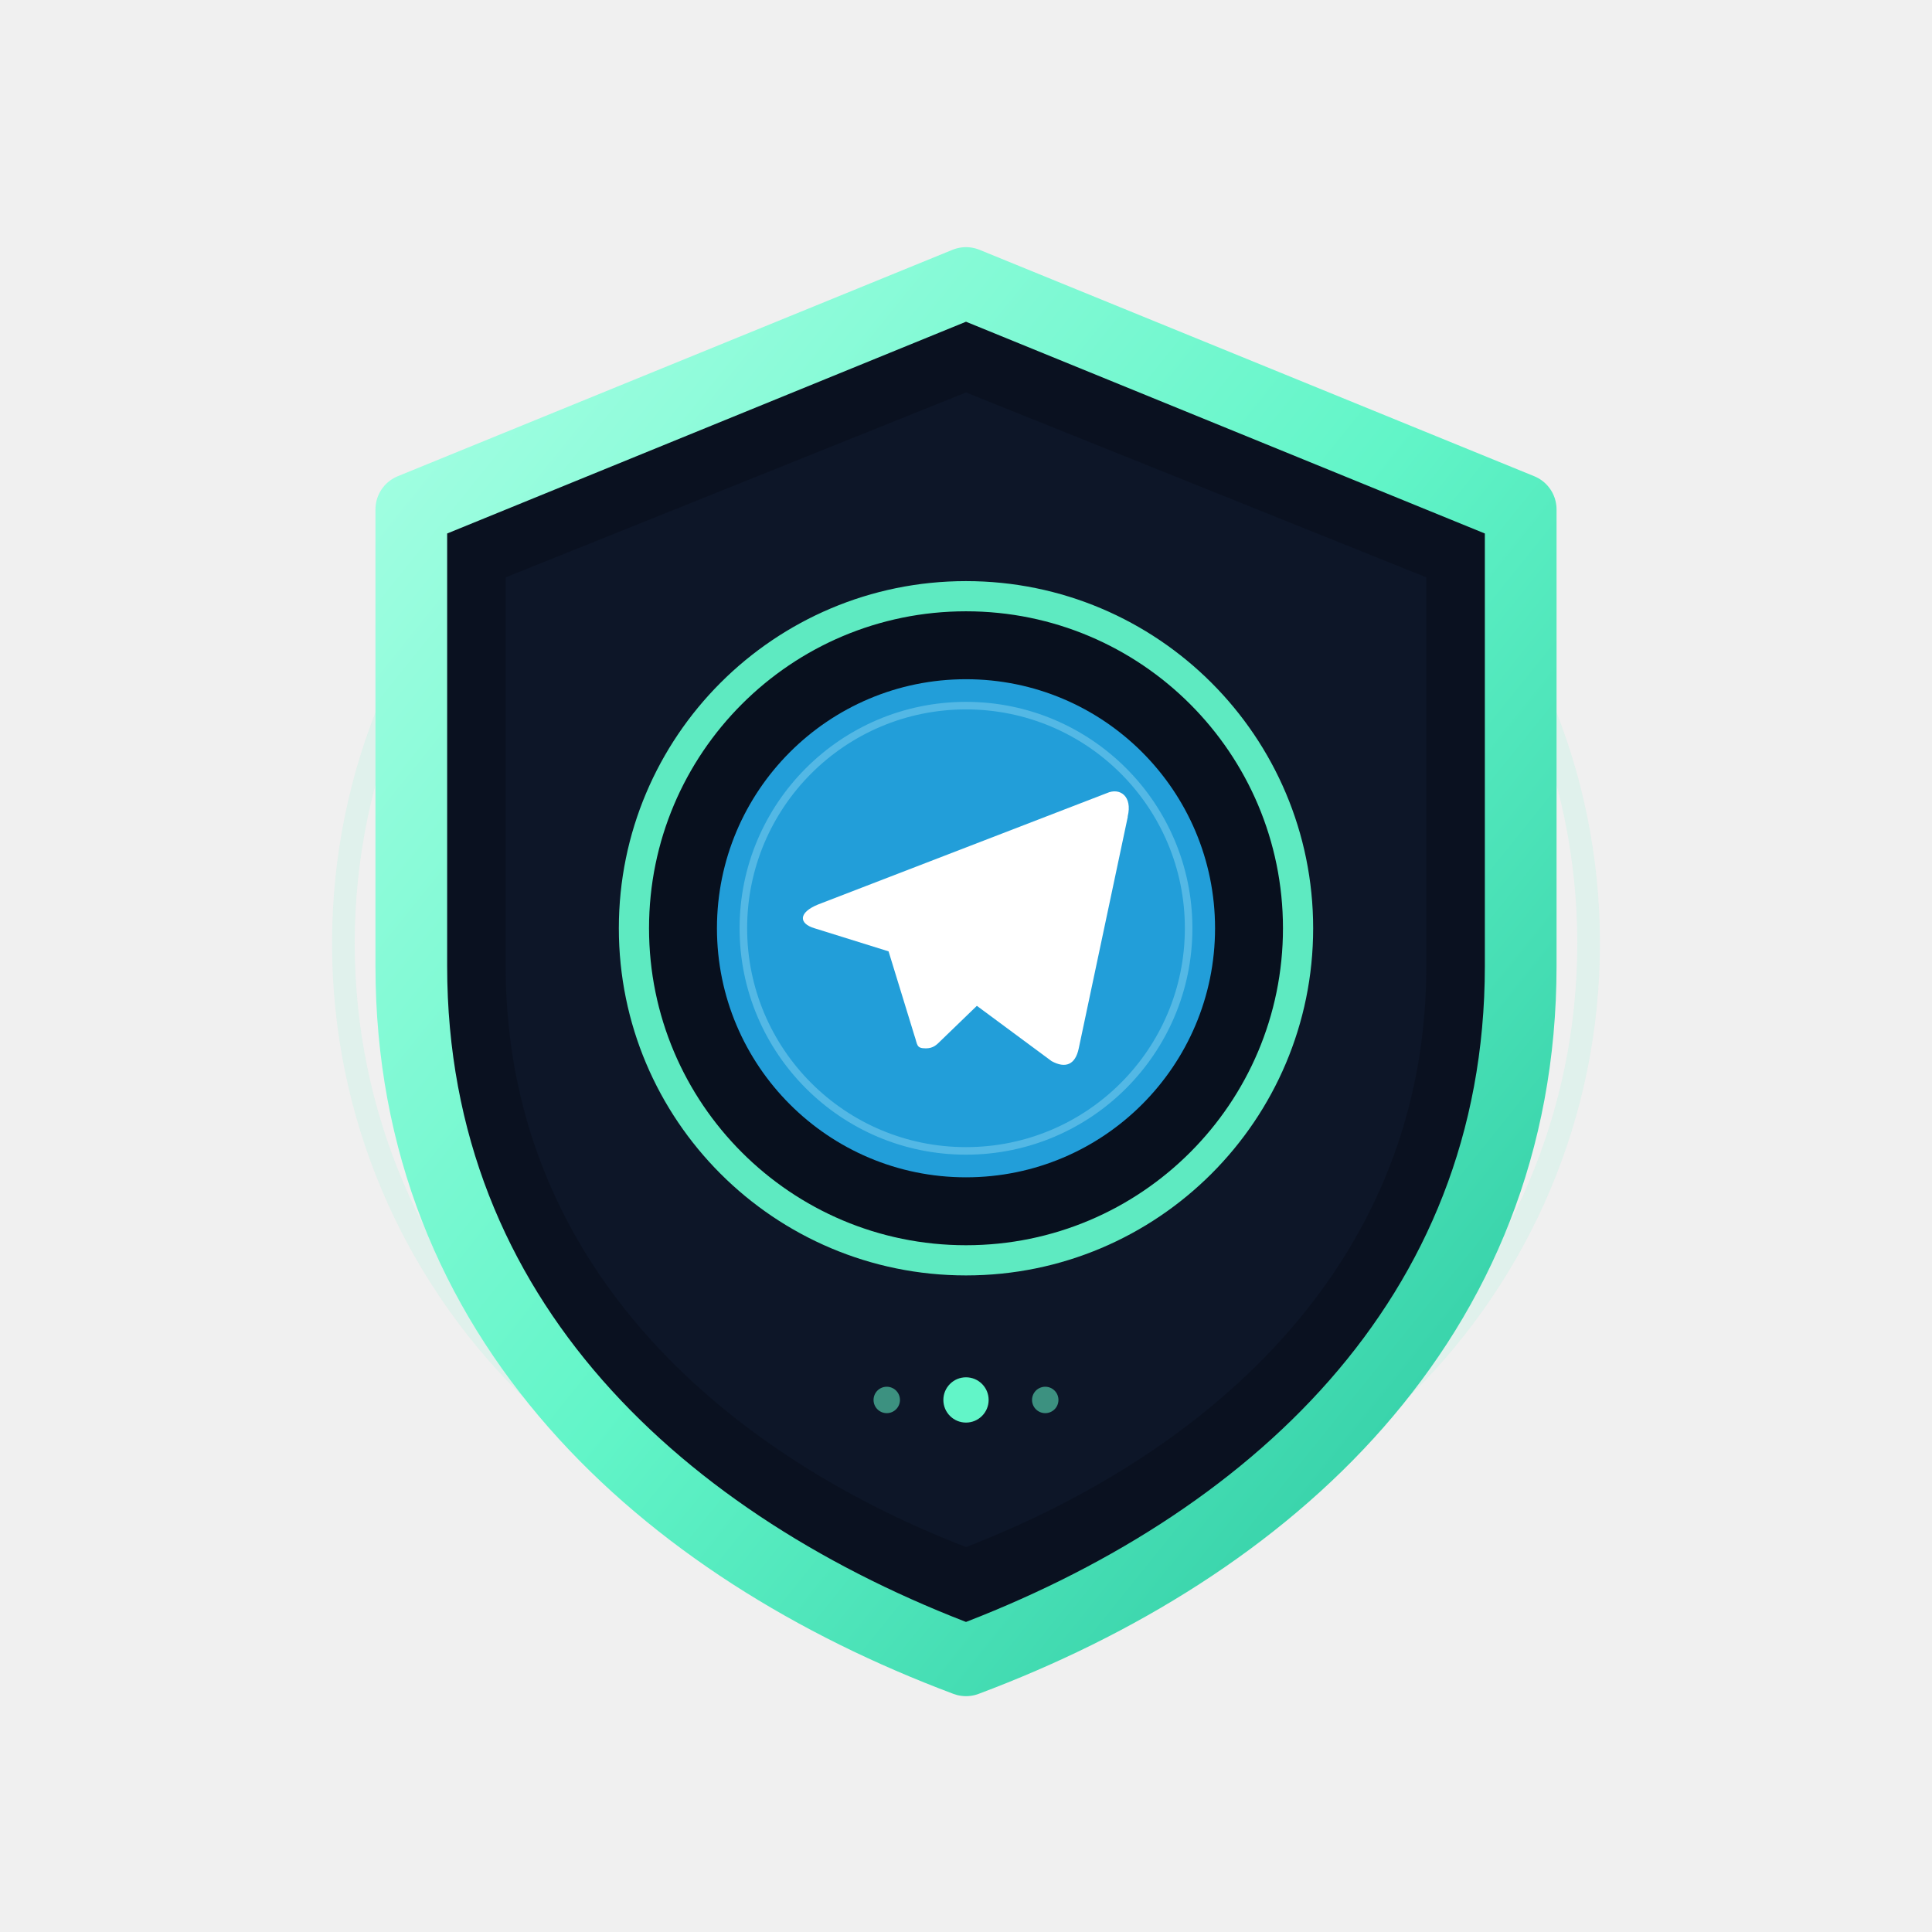
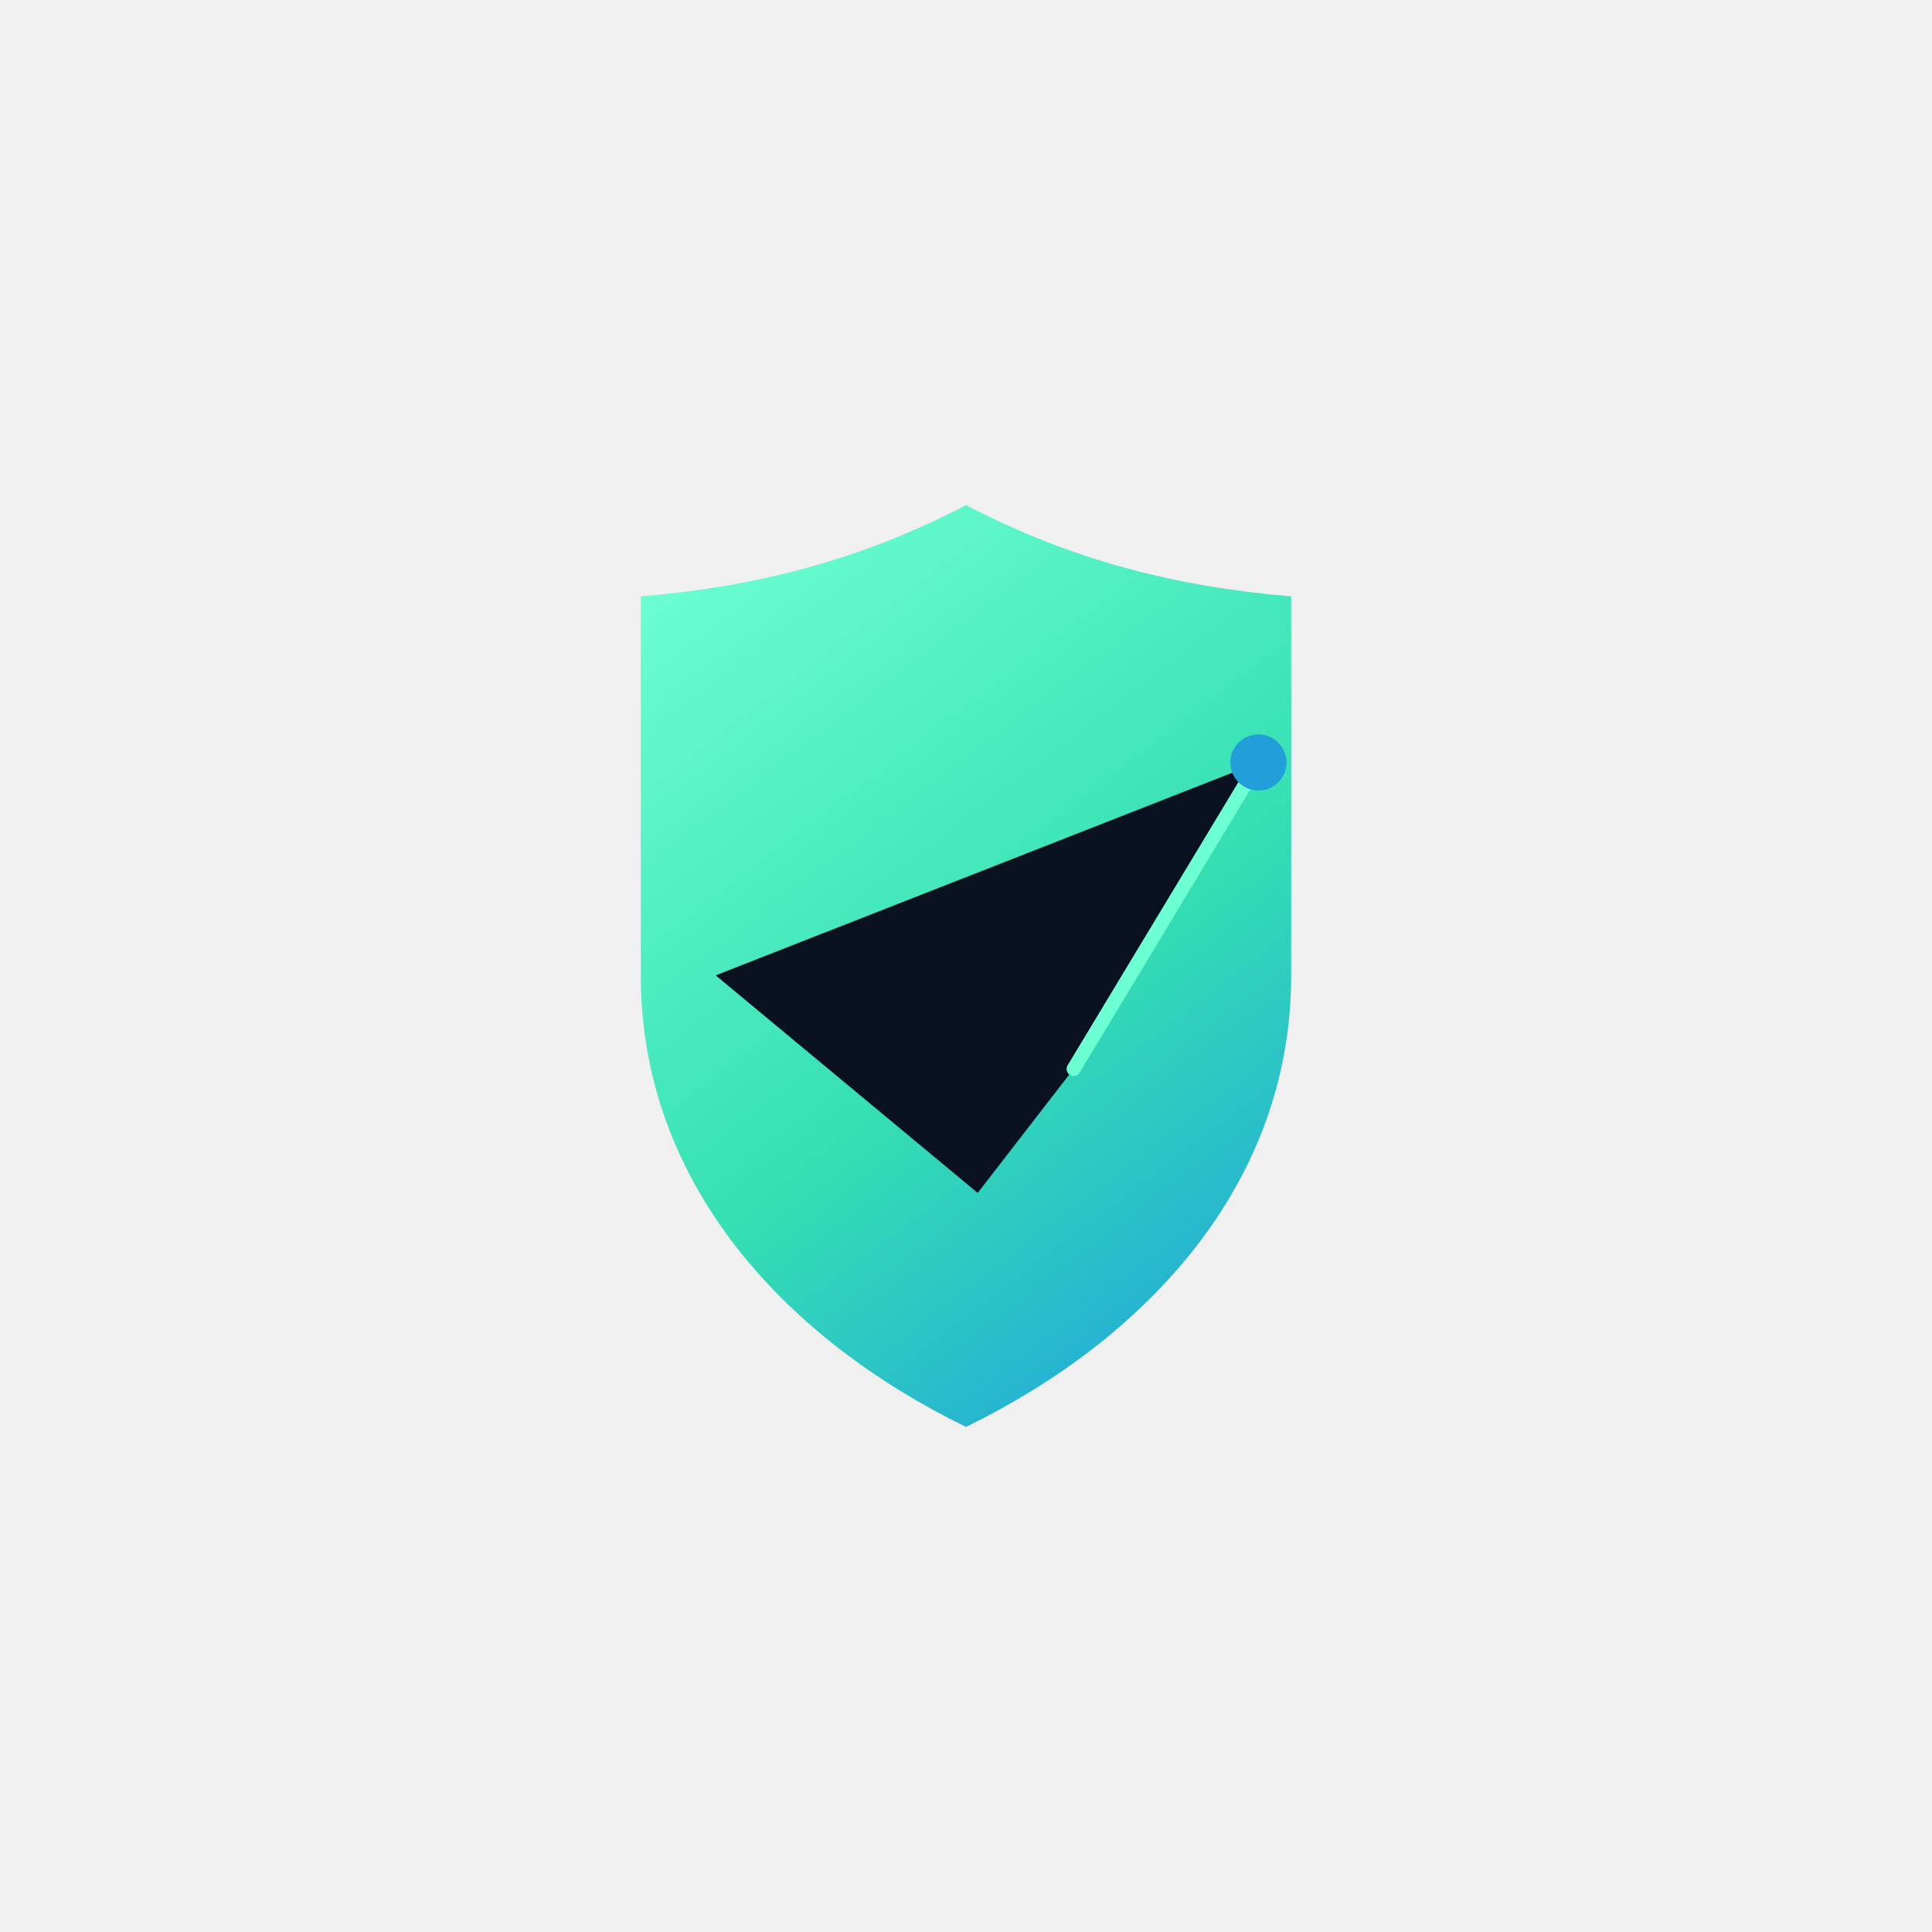
<svg xmlns="http://www.w3.org/2000/svg" width="1024" height="1024" viewBox="0 0 1024 1024">
  <defs>
-     <linearGradient id="bg" x1="0" y1="0" x2="1" y2="1">
-       <stop offset="0" stop-color="#070B14" />
-       <stop offset="0.55" stop-color="#0B1220" />
-       <stop offset="1" stop-color="#11102A" />
+     <linearGradient id="shield" x1="250" y1="170" x2="790" y2="880" gradientUnits="userSpaceOnUse">
+       <stop offset="0" stop-color="#6CFFD2" />
+       <stop offset="0.55" stop-color="#35DFB2" />
+       <stop offset="1" stop-color="#1E9FE0" />
    </linearGradient>
-     <linearGradient id="mint" x1="0" y1="0" x2="1" y2="1">
-       <stop offset="0" stop-color="#A7FFE4" />
-       <stop offset="0.5" stop-color="#62F5C8" />
-       <stop offset="1" stop-color="#2AC7A0" />
-     </linearGradient>
+     <radialGradient id="glow" cx="512" cy="420" r="520" gradientUnits="userSpaceOnUse">
+       <stop offset="0" stop-color="#62F5C8" stop-opacity="0.14" />
+       <stop offset="1" stop-color="#62F5C8" stop-opacity="0" />
+     </radialGradient>
  </defs>
-   <g fill="none" stroke="#62F5C8" stroke-linecap="round">
-     <circle cx="512" cy="500" r="330" stroke-width="12" opacity="0.12" />
-     <circle cx="512" cy="500" r="268" stroke-width="14" opacity="0.2" />
-     <circle cx="512" cy="500" r="206" stroke-width="18" opacity="0.34" />
-   </g>
-   <path d="M512 150 L806 270 V512 C806 700 672 820 512 880 C352 820 218 700 218 512 V270 Z" fill="#0A1120" stroke="url(#mint)" stroke-width="38" stroke-linejoin="round" />
-   <path d="M512 208 L756 306 V512 C756 666 646 768 512 820 C378 768 268 666 268 512 V306 Z" fill="#0D1628" opacity="0.94" />
-   <circle cx="512" cy="492" r="176" fill="#07101D" stroke="#62F5C8" stroke-width="16" opacity="0.95" />
-   <circle cx="512" cy="492" r="132" fill="#229ED9" />
-   <circle cx="512" cy="492" r="118" fill="none" stroke="#8ED8F3" stroke-width="4" opacity="0.45" />
-   <g transform="translate(512 492) scale(7.2) translate(-12 -12)">
-     <path d="M23.91 3.79L20.3 20.84c-.25 1.21-.98 1.5-2 .94l-5.5-4.07-2.66 2.57c-.3.3-.55.56-1.1.56-.72 0-.6-.27-.84-.95L6.3 13.7l-5.45-1.7c-1.18-.35-1.19-1.16.26-1.75l21.26-8.2c.97-.43 1.9.24 1.53 1.73z" fill="#FFFFFF" />
-   </g>
-   <g fill="#62F5C8">
-     <circle cx="512" cy="742" r="12" />
-     <circle cx="470" cy="742" r="7" opacity="0.55" />
-     <circle cx="554" cy="742" r="7" opacity="0.55" />
+   <g transform="translate(512 512) scale(0.62) translate(-512 -512)">
+     <path d="M512 118C604 166 694 188 790 196V520C790 700 664 832 512 906C360 832 234 700 234 520V196C330 188 420 166 512 118Z" fill="url(#shield)" />
+     <path d="M762 338L298 520L522 706L604 600Z" fill="#0A1120" />
+     <path d="M762 338L604 600" stroke="#6CFFD2" stroke-width="12" stroke-linecap="round" />
+     <circle cx="762" cy="338" r="24" fill="#229ED9" />
  </g>
</svg>
